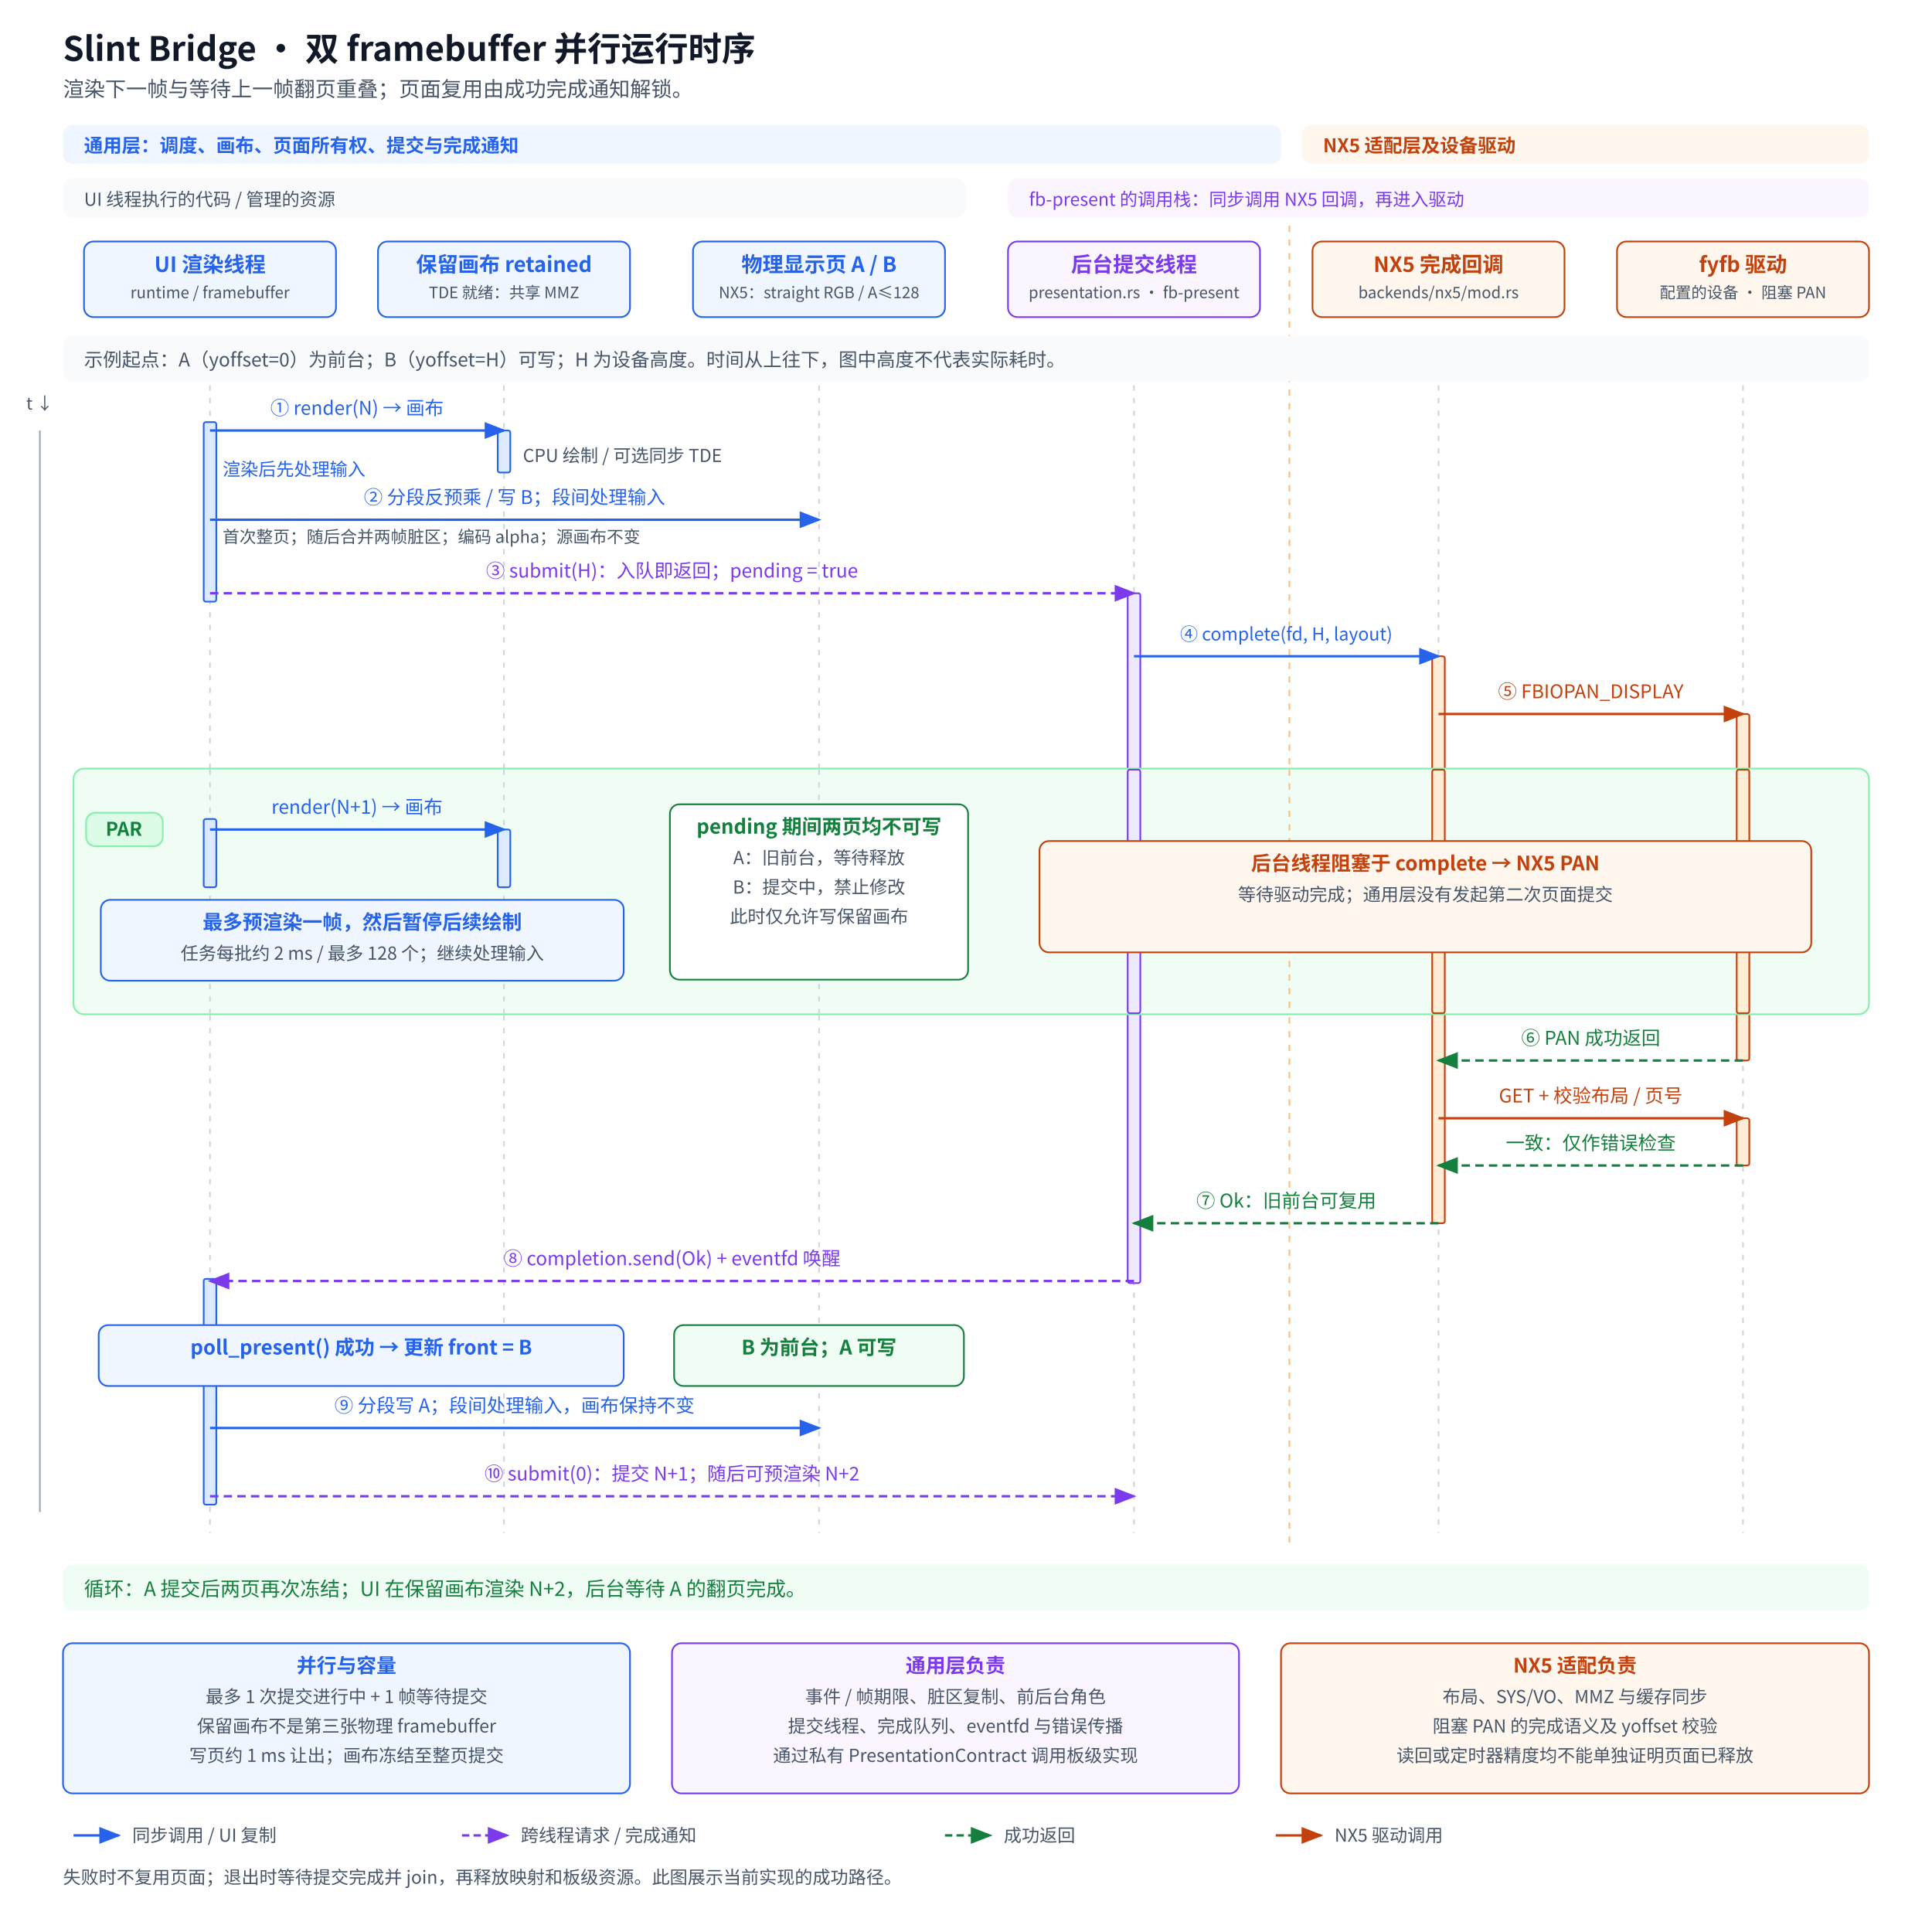
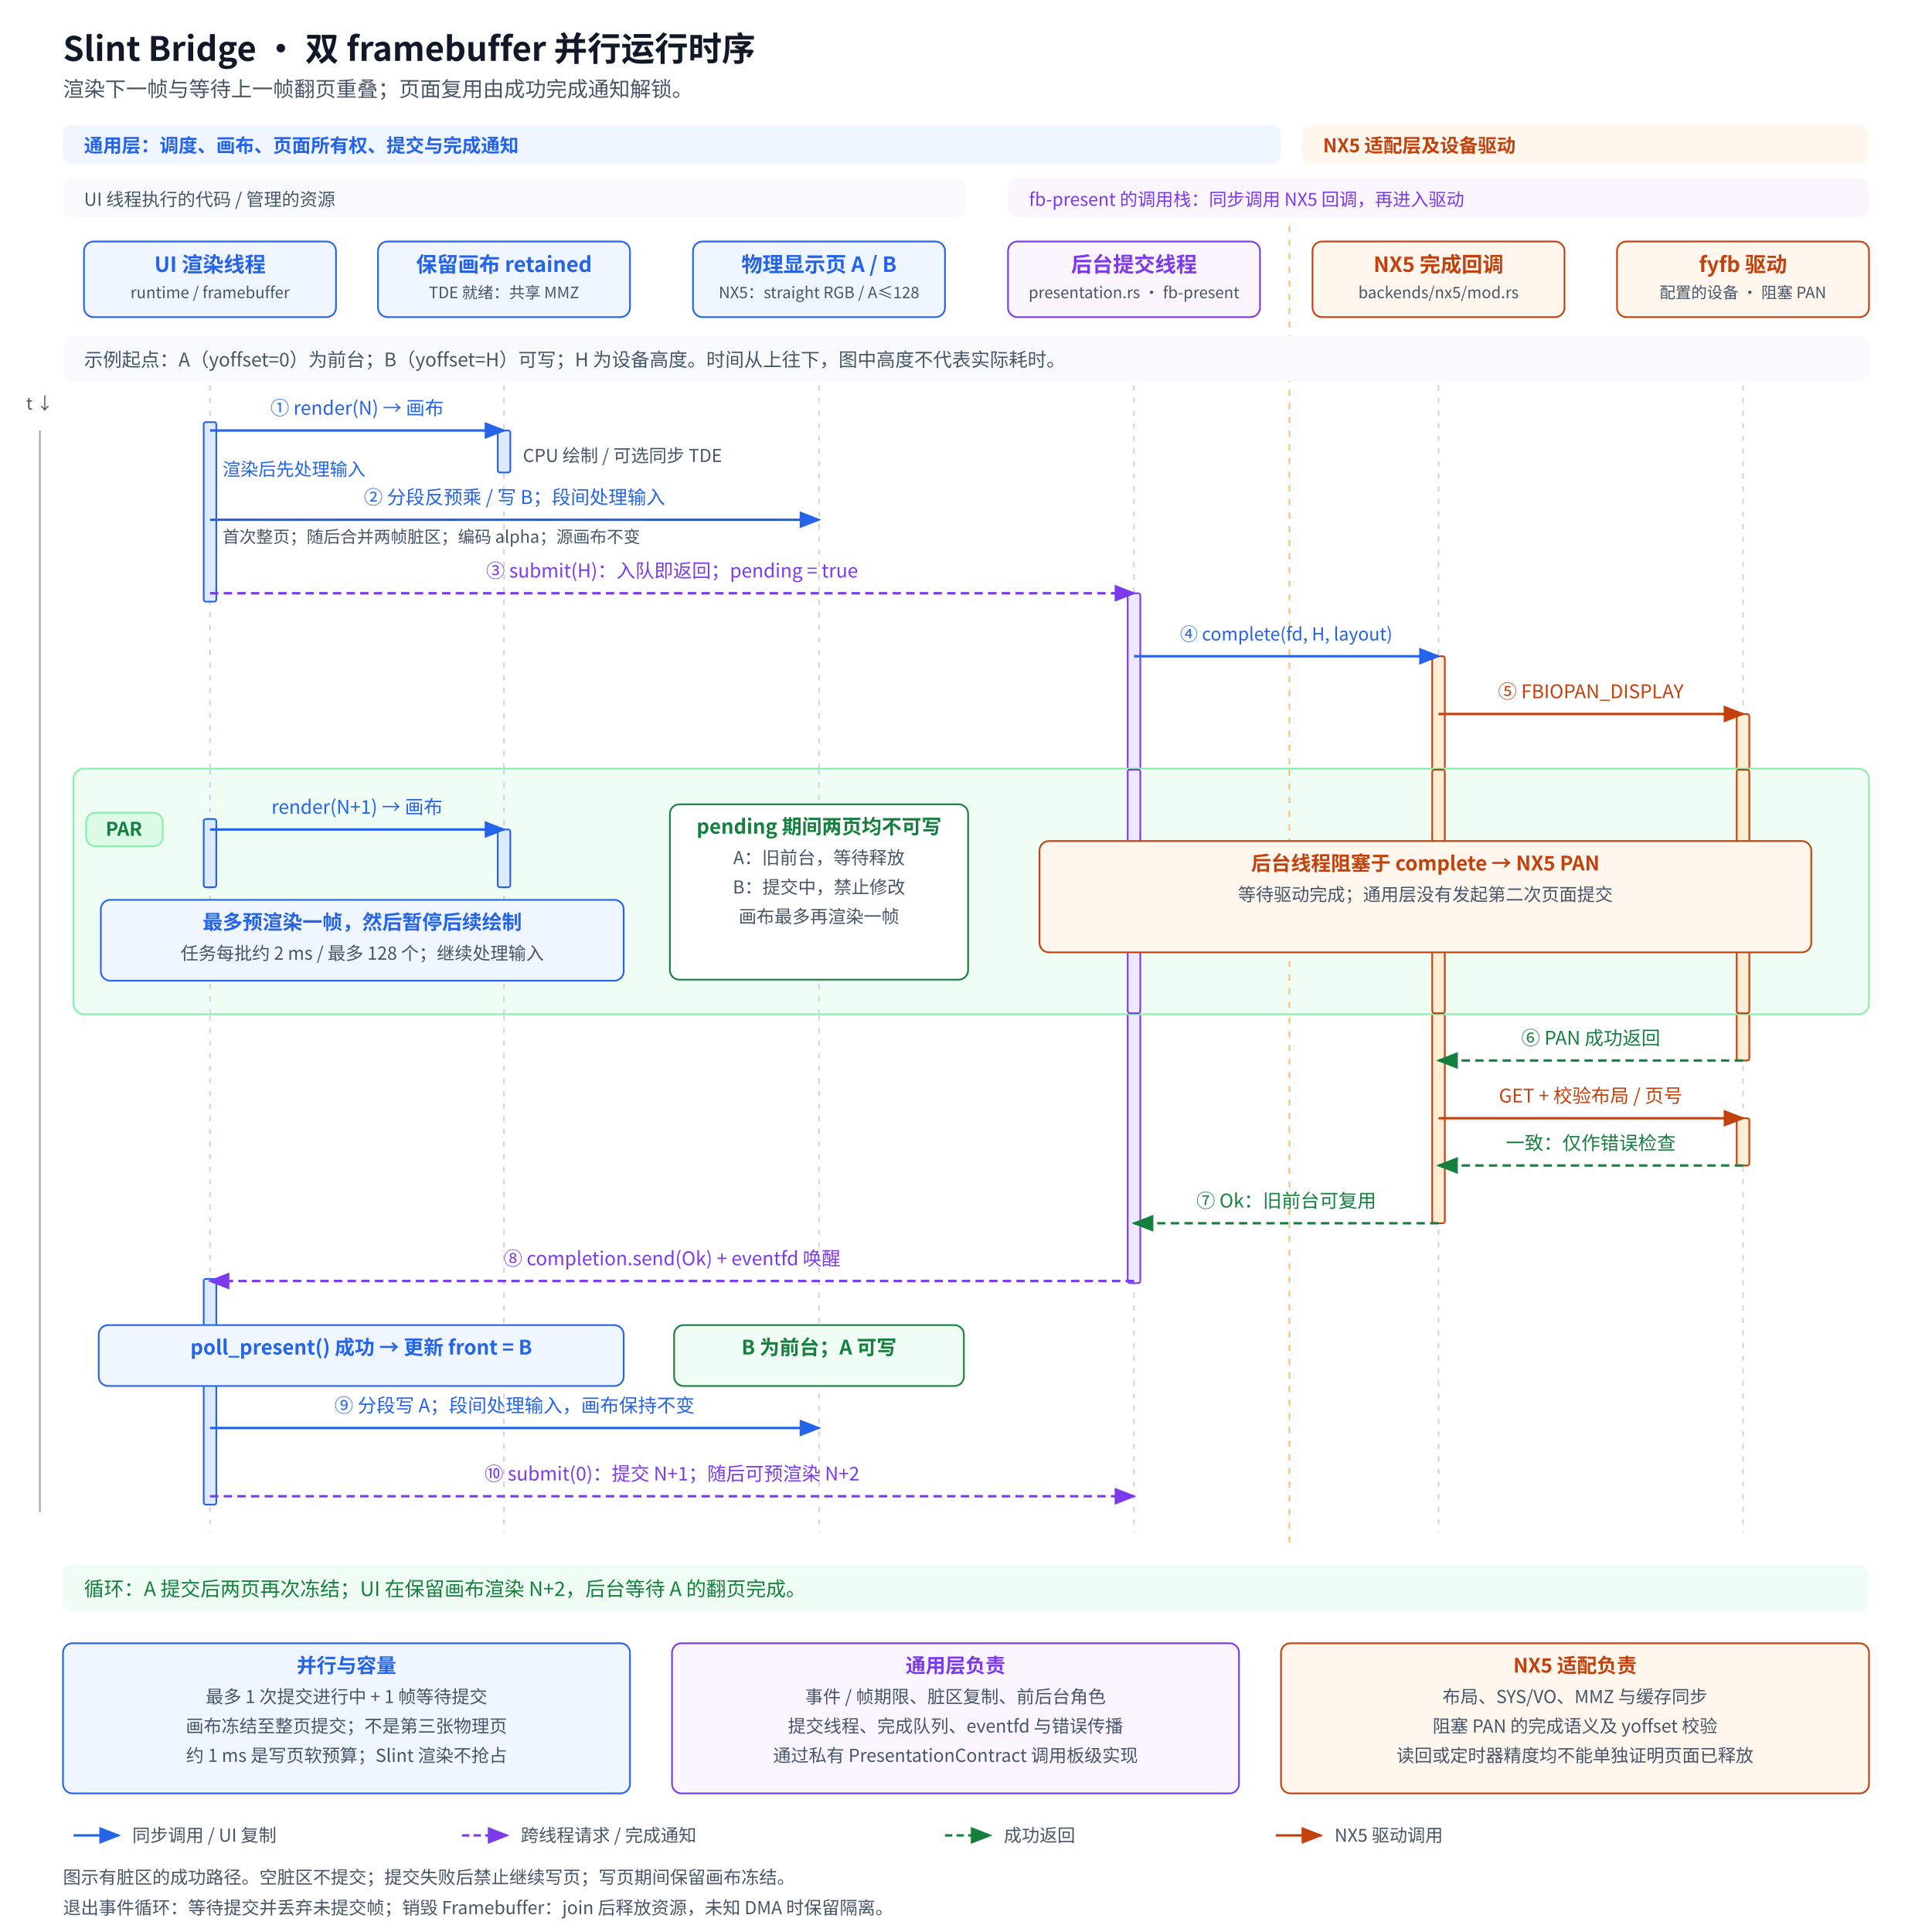
<svg xmlns="http://www.w3.org/2000/svg" width="1840" height="1840" viewBox="0 0 1840 1840" data-generator="fireworks-tech-graph" data-style-id="1" data-diagram-type="sequence" data-quality-profile="showcase">
  <style>text {font-family:'Noto Sans CJK SC','PingFang SC','Microsoft YaHei',sans-serif;}</style>
  <defs>
    <marker id="arrow-call" markerWidth="9" markerHeight="7" refX="8" refY="3.5" orient="auto">
      <path d="M0,0 L9,3.5 L0,7 Z" fill="#2563eb" />
    </marker>
    <marker id="arrow-async" markerWidth="9" markerHeight="7" refX="8" refY="3.5" orient="auto">
      <path d="M0,0 L9,3.5 L0,7 Z" fill="#7c3aed" />
    </marker>
    <marker id="arrow-return" markerWidth="9" markerHeight="7" refX="8" refY="3.5" orient="auto">
      <path d="M0,0 L9,3.5 L0,7 Z" fill="#15803d" />
    </marker>
    <marker id="arrow-driver" markerWidth="9" markerHeight="7" refX="8" refY="3.5" orient="auto">
      <path d="M0,0 L9,3.5 L0,7 Z" fill="#c2410c" />
    </marker>
  </defs>
  <rect data-graph-role="background" x="0" y="0" width="1840" height="1840" rx="0" fill="#ffffff" stroke="none" stroke-width="1.6" />
  <text id="text-1" data-graph-role="label" data-graph-bounds="60.00,26,718.70,62" x="60" y="58" text-anchor="start" font-size="32" font-weight="700" fill="#111827">Slint Bridge · 双 framebuffer 并行运行时序</text>
  <text id="text-2" data-graph-role="label" data-graph-bounds="60.00,72,660.00,96" x="60" y="92" text-anchor="start" font-size="20" font-weight="400" fill="#475569">渲染下一帧与等待上一帧翻页重叠；页面复用由成功完成通知解锁。</text>
  <rect data-graph-role="decoration" x="60" y="119" width="1160" height="37" rx="9" fill="#eff6ff" stroke="none" stroke-width="1.6" />
  <rect data-graph-role="decoration" x="1240" y="119" width="540" height="37" rx="9" fill="#fff7ed" stroke="none" stroke-width="1.6" />
  <text id="text-3" data-graph-role="label" data-graph-bounds="80.00,127,494.00,149" x="80" y="145" text-anchor="start" font-size="18" font-weight="600" fill="#2563eb">通用层：调度、画布、页面所有权、提交与完成通知</text>
  <text id="text-4" data-graph-role="label" data-graph-bounds="1260.00,127,1443.48,149" x="1260" y="145" text-anchor="start" font-size="18" font-weight="600" fill="#c2410c">NX5 适配层及设备驱动</text>
  <rect data-graph-role="decoration" x="60" y="170" width="860" height="37" rx="9" fill="#f8fafc" stroke="none" stroke-width="1.6" />
  <rect data-graph-role="decoration" x="960" y="170" width="820" height="37" rx="9" fill="#faf5ff" stroke="none" stroke-width="1.6" />
  <text id="text-5" data-graph-role="label" data-graph-bounds="80.00,179,319.33,200" x="80" y="196" text-anchor="start" font-size="17" font-weight="500" fill="#475569">UI 线程执行的代码 / 管理的资源</text>
  <text id="text-6" data-graph-role="label" data-graph-bounds="980.00,179,1394.50,200" x="980" y="196" text-anchor="start" font-size="17" font-weight="500" fill="#7c3aed">fb-present 的调用栈：同步调用 NX5 回调，再进入驱动</text>
  <rect id="ui" data-graph-bounds="80,230,320,302" data-node-id="ui" data-graph-role="node" x="80" y="230" width="240" height="72" rx="9" fill="#eff6ff" stroke="#2563eb" stroke-width="1.6" />
  <text id="text-7" data-graph-role="content" x="200" y="259" text-anchor="middle" font-size="20" font-weight="600" fill="#2563eb">UI 渲染线程</text>
  <text id="text-8" data-graph-role="content" x="200" y="284" text-anchor="middle" font-size="15" font-weight="400" fill="#475569">runtime / framebuffer</text>
  <line data-graph-role="decoration" x1="200" y1="367" x2="200" y2="1460" stroke="#cbd5e1" stroke-width="1.5" stroke-dasharray="5 7" />
  <rect id="canvas" data-graph-bounds="360,230,600,302" data-node-id="canvas" data-graph-role="node" x="360" y="230" width="240" height="72" rx="9" fill="#eff6ff" stroke="#2563eb" stroke-width="1.6" />
  <text id="text-9" data-graph-role="content" x="480" y="259" text-anchor="middle" font-size="20" font-weight="600" fill="#2563eb">保留画布 retained</text>
  <text id="text-10" data-graph-role="content" x="480" y="284" text-anchor="middle" font-size="15" font-weight="400" fill="#475569">TDE 就绪：共享 MMZ</text>
  <line data-graph-role="decoration" x1="480" y1="367" x2="480" y2="1460" stroke="#cbd5e1" stroke-width="1.5" stroke-dasharray="5 7" />
  <rect id="pages" data-graph-bounds="660,230,900,302" data-node-id="pages" data-graph-role="node" x="660" y="230" width="240" height="72" rx="9" fill="#eff6ff" stroke="#2563eb" stroke-width="1.6" />
  <text id="text-11" data-graph-role="content" x="780" y="259" text-anchor="middle" font-size="20" font-weight="600" fill="#2563eb">物理显示页 A / B</text>
  <text id="text-12" data-graph-role="content" x="780" y="284" text-anchor="middle" font-size="15" font-weight="400" fill="#475569">NX5：straight RGB / A≤128</text>
  <line data-graph-role="decoration" x1="780" y1="367" x2="780" y2="1460" stroke="#cbd5e1" stroke-width="1.5" stroke-dasharray="5 7" />
  <rect id="worker" data-graph-bounds="960,230,1200,302" data-node-id="worker" data-graph-role="node" x="960" y="230" width="240" height="72" rx="9" fill="#faf5ff" stroke="#7c3aed" stroke-width="1.6" />
  <text id="text-13" data-graph-role="content" x="1080" y="259" text-anchor="middle" font-size="20" font-weight="600" fill="#7c3aed">后台提交线程</text>
  <text id="text-14" data-graph-role="content" x="1080" y="284" text-anchor="middle" font-size="15" font-weight="400" fill="#475569">presentation.rs · fb-present</text>
  <line data-graph-role="decoration" x1="1080" y1="367" x2="1080" y2="1460" stroke="#cbd5e1" stroke-width="1.5" stroke-dasharray="5 7" />
  <rect id="nx5" data-graph-bounds="1250,230,1490,302" data-node-id="nx5" data-graph-role="node" x="1250" y="230" width="240" height="72" rx="9" fill="#fff7ed" stroke="#c2410c" stroke-width="1.6" />
  <text id="text-15" data-graph-role="content" x="1370" y="259" text-anchor="middle" font-size="20" font-weight="600" fill="#c2410c">NX5 完成回调</text>
  <text id="text-16" data-graph-role="content" x="1370" y="284" text-anchor="middle" font-size="15" font-weight="400" fill="#475569">backends/nx5/mod.rs</text>
  <line data-graph-role="decoration" x1="1370" y1="367" x2="1370" y2="1460" stroke="#cbd5e1" stroke-width="1.5" stroke-dasharray="5 7" />
  <rect id="driver" data-graph-bounds="1540,230,1780,302" data-node-id="driver" data-graph-role="node" x="1540" y="230" width="240" height="72" rx="9" fill="#fff7ed" stroke="#c2410c" stroke-width="1.6" />
  <text id="text-17" data-graph-role="content" x="1660" y="259" text-anchor="middle" font-size="20" font-weight="600" fill="#c2410c">fyfb 驱动</text>
  <text id="text-18" data-graph-role="content" x="1660" y="284" text-anchor="middle" font-size="15" font-weight="400" fill="#475569">配置的设备 · 阻塞 PAN</text>
  <line data-graph-role="decoration" x1="1660" y1="367" x2="1660" y2="1460" stroke="#cbd5e1" stroke-width="1.5" stroke-dasharray="5 7" />
  <line data-graph-role="decoration" x1="1228" y1="215" x2="1228" y2="1475" stroke="#fdba74" stroke-width="1.5" stroke-dasharray="6 7" />
  <rect data-graph-role="decoration" x="60" y="320" width="1720" height="43" rx="9" fill="#f8fafc" stroke="none" stroke-width="1.6" />
  <text id="text-19" data-graph-role="label" data-graph-bounds="80.00,331,1014.31,353" x="80" y="349" text-anchor="start" font-size="18" font-weight="400" fill="#475569">示例起点：A（yoffset=0）为前台；B（yoffset=H）可写；H 为设备高度。时间从上往下，图中高度不代表实际耗时。</text>
  <text id="text-20" data-graph-role="label" data-graph-bounds="25.00,374,50.61,394" x="25" y="390" text-anchor="start" font-size="16" font-weight="400" fill="#475569">t ↓</text>
  <line data-graph-role="decoration" x1="38" y1="410" x2="38" y2="1440" stroke="#94a3b8" stroke-width="1.5" />
  <rect data-graph-role="decoration" x="194" y="402" width="12" height="171" rx="2" fill="#dbeafe" stroke="#2563eb" stroke-width="1.6" />
  <rect data-graph-role="decoration" x="474" y="410" width="12" height="40" rx="2" fill="#dbeafe" stroke="#2563eb" stroke-width="1.6" />
  <rect data-graph-role="decoration" x="194" y="780" width="12" height="65" rx="2" fill="#dbeafe" stroke="#2563eb" stroke-width="1.6" />
  <rect data-graph-role="decoration" x="474" y="790" width="12" height="55" rx="2" fill="#dbeafe" stroke="#2563eb" stroke-width="1.6" />
  <rect data-graph-role="decoration" x="194" y="1218" width="12" height="215" rx="2" fill="#dbeafe" stroke="#2563eb" stroke-width="1.6" />
  <rect data-graph-role="decoration" x="1074" y="565" width="12" height="657" rx="2" fill="#ede9fe" stroke="#7c3aed" stroke-width="1.6" />
  <rect data-graph-role="decoration" x="1364" y="625" width="12" height="540" rx="2" fill="#ffedd5" stroke="#c2410c" stroke-width="1.6" />
  <rect data-graph-role="decoration" x="1654" y="680" width="12" height="330" rx="2" fill="#ffedd5" stroke="#c2410c" stroke-width="1.6" />
  <rect data-graph-role="decoration" x="1654" y="1065" width="12" height="45" rx="2" fill="#ffedd5" stroke="#c2410c" stroke-width="1.6" />
  <line id="render-n" data-graph-role="edge" data-edge-id="render-n" data-source="ui" data-target="canvas" x1="200" y1="410" x2="480" y2="410" stroke="#2563eb" stroke-width="2.3" marker-end="url(#arrow-call)" />
  <text id="text-21" data-graph-role="label" data-owner="render-n" data-graph-bounds="257.45,377,422.55,399" x="340.0" y="395" text-anchor="middle" font-size="18" font-weight="500" fill="#2563eb">① render(N) → 画布</text>
  <text id="text-22" data-graph-role="label" data-graph-bounds="498.00,423,687.67,444" x="498" y="440" text-anchor="start" font-size="17" font-weight="400" fill="#475569">CPU 绘制 / 可选同步 TDE</text>
  <text id="text-23" data-graph-role="label" data-graph-bounds="212.00,436,348.00,457" x="212" y="453" text-anchor="start" font-size="17" font-weight="400" fill="#2563eb">渲染后先处理输入</text>
  <text id="text-24" data-graph-role="label" data-graph-bounds="212.00,501,609.80,521" x="212" y="517" text-anchor="start" font-size="16" font-weight="400" fill="#475569">首次整页；随后合并两帧脏区；编码 alpha；源画布不变</text>
  <line id="copy-b" data-graph-role="edge" data-edge-id="copy-b" data-source="ui" data-target="pages" x1="200" y1="495" x2="780" y2="495" stroke="#2563eb" stroke-width="2.3" marker-end="url(#arrow-call)" />
  <text id="text-25" data-graph-role="label" data-owner="copy-b" data-graph-bounds="346.49,462,633.51,484" x="490.0" y="480" text-anchor="middle" font-size="18" font-weight="500" fill="#2563eb">② 分段反预乘 / 写 B；段间处理输入</text>
  <line id="submit-b" data-graph-role="edge" data-edge-id="submit-b" data-source="ui" data-target="worker" x1="200" y1="565" x2="1080" y2="565" stroke="#7c3aed" stroke-width="2.3" stroke-dasharray="8 5" marker-end="url(#arrow-async)" />
  <text id="text-26" data-graph-role="label" data-owner="submit-b" data-graph-bounds="462.88,532,817.12,554" x="640.0" y="550" text-anchor="middle" font-size="18" font-weight="500" fill="#7c3aed">③ submit(H)：入队即返回；pending = true</text>
  <line id="contract-b" data-graph-role="edge" data-edge-id="contract-b" data-source="worker" data-target="nx5" x1="1080" y1="625" x2="1370" y2="625" stroke="#2563eb" stroke-width="2.3" marker-end="url(#arrow-call)" />
  <text id="text-27" data-graph-role="label" data-owner="contract-b" data-graph-bounds="1123.83,593,1326.17,614" x="1225.0" y="610" text-anchor="middle" font-size="17" font-weight="500" fill="#2563eb">④ complete(fd, H, layout)</text>
  <line id="pan-b" data-graph-role="edge" data-edge-id="pan-b" data-source="nx5" data-target="driver" x1="1370" y1="680" x2="1660" y2="680" stroke="#c2410c" stroke-width="2.3" marker-end="url(#arrow-driver)" />
  <text id="text-28" data-graph-role="label" data-owner="pan-b" data-graph-bounds="1426.66,647,1603.34,669" x="1515.0" y="665" text-anchor="middle" font-size="18" font-weight="500" fill="#c2410c">⑤ FBIOPAN_DISPLAY</text>
  <rect data-graph-role="decoration" x="70" y="732" width="1710" height="234" rx="10" fill="#f0fdf4" stroke="#86efac" stroke-width="1.6" />
  <line data-graph-role="decoration" x1="200" y1="733" x2="200" y2="965" stroke="#cbd5e1" stroke-width="1.5" stroke-dasharray="5 7" />
  <line data-graph-role="decoration" x1="480" y1="733" x2="480" y2="965" stroke="#cbd5e1" stroke-width="1.5" stroke-dasharray="5 7" />
  <line data-graph-role="decoration" x1="780" y1="733" x2="780" y2="965" stroke="#cbd5e1" stroke-width="1.5" stroke-dasharray="5 7" />
  <line data-graph-role="decoration" x1="1080" y1="733" x2="1080" y2="965" stroke="#cbd5e1" stroke-width="1.5" stroke-dasharray="5 7" />
  <line data-graph-role="decoration" x1="1370" y1="733" x2="1370" y2="965" stroke="#cbd5e1" stroke-width="1.5" stroke-dasharray="5 7" />
  <line data-graph-role="decoration" x1="1660" y1="733" x2="1660" y2="965" stroke="#cbd5e1" stroke-width="1.5" stroke-dasharray="5 7" />
  <line data-graph-role="decoration" x1="1228" y1="733" x2="1228" y2="965" stroke="#fdba74" stroke-width="1.5" stroke-dasharray="6 7" />
  <rect data-graph-role="decoration" x="194" y="780" width="12" height="65" rx="2" fill="#dbeafe" stroke="#2563eb" stroke-width="1.6" />
  <rect data-graph-role="decoration" x="474" y="790" width="12" height="55" rx="2" fill="#dbeafe" stroke="#2563eb" stroke-width="1.6" />
  <rect data-graph-role="decoration" x="1074" y="733" width="12" height="232" rx="2" fill="#ede9fe" stroke="#7c3aed" stroke-width="1.6" />
  <rect data-graph-role="decoration" x="1364" y="733" width="12" height="232" rx="2" fill="#ffedd5" stroke="#c2410c" stroke-width="1.6" />
  <rect data-graph-role="decoration" x="1654" y="733" width="12" height="232" rx="2" fill="#ffedd5" stroke="#c2410c" stroke-width="1.6" />
  <rect data-graph-role="decoration" x="82" y="774" width="73" height="32" rx="9" fill="#dcfce7" stroke="#86efac" stroke-width="1.6" />
  <text id="text-29" data-graph-role="content" x="118" y="796" text-anchor="middle" font-size="18" font-weight="700" fill="#15803d">PAR</text>
  <line id="render-next" data-graph-role="edge" data-edge-id="render-next" data-source="ui" data-target="canvas" x1="200" y1="790" x2="480" y2="790" stroke="#2563eb" stroke-width="2.3" marker-end="url(#arrow-call)" />
  <text id="text-30" data-graph-role="label" data-owner="render-next" data-graph-bounds="258.48,757,421.52,779" x="340.0" y="775" text-anchor="middle" font-size="18" font-weight="500" fill="#2563eb">render(N+1) → 画布</text>
  <rect id="ui-work" data-graph-bounds="96,857,594,934" data-graph-role="reserved" x="96" y="857" width="498" height="77" rx="9" fill="#eff6ff" stroke="#2563eb" stroke-width="1.6" />
  <text id="text-31" data-graph-role="content" x="345.0" y="885" text-anchor="middle" font-size="19" font-weight="600" fill="#2563eb">最多预渲染一帧，然后暂停后续绘制</text>
  <text id="text-32" data-graph-role="content" x="345.0" y="914" text-anchor="middle" font-size="17" font-weight="400" fill="#475569">任务每批约 2 ms / 最多 128 个；继续处理输入</text>
  <rect id="frozen-pages" data-graph-bounds="638,766,922,933" data-graph-role="reserved" x="638" y="766" width="284" height="167" rx="9" fill="#ffffff" stroke="#15803d" stroke-width="1.6" />
  <text id="text-33" data-graph-role="content" x="780.0" y="794" text-anchor="middle" font-size="19" font-weight="600" fill="#15803d">pending 期间两页均不可写</text>
  <text id="text-34" data-graph-role="content" x="780.0" y="823" text-anchor="middle" font-size="17" font-weight="400" fill="#475569">A：旧前台，等待释放</text>
  <text id="text-35" data-graph-role="content" x="780.0" y="851" text-anchor="middle" font-size="17" font-weight="400" fill="#475569">B：提交中，禁止修改</text>
-   <text id="text-36" data-graph-role="content" x="780.0" y="879" text-anchor="middle" font-size="17" font-weight="400" fill="#475569">此时仅允许写保留画布</text>
+   <text id="text-36" data-graph-role="content" x="780.0" y="879" text-anchor="middle" font-size="17" font-weight="400" fill="#475569">画布最多再渲染一帧</text>
  <rect id="blocked-worker" data-graph-bounds="990,801,1725,907" data-graph-role="reserved" x="990" y="801" width="735" height="106" rx="9" fill="#fff7ed" stroke="#c2410c" stroke-width="1.6" />
  <text id="text-37" data-graph-role="content" x="1357.5" y="829" text-anchor="middle" font-size="19" font-weight="600" fill="#c2410c">后台线程阻塞于 complete → NX5 PAN</text>
  <text id="text-38" data-graph-role="content" x="1357.5" y="858" text-anchor="middle" font-size="17" font-weight="400" fill="#475569">等待驱动完成；通用层没有发起第二次页面提交</text>
  <line id="pan-done" data-graph-role="edge" data-edge-id="pan-done" data-source="driver" data-target="nx5" x1="1660" y1="1010" x2="1370" y2="1010" stroke="#15803d" stroke-width="2.3" stroke-dasharray="8 5" marker-end="url(#arrow-return)" />
  <text id="text-39" data-graph-role="label" data-owner="pan-done" data-graph-bounds="1448.80,977,1581.20,999" x="1515.0" y="995" text-anchor="middle" font-size="18" font-weight="500" fill="#15803d">⑥ PAN 成功返回</text>
  <line id="get-offset" data-graph-role="edge" data-edge-id="get-offset" data-source="nx5" data-target="driver" x1="1370" y1="1065" x2="1660" y2="1065" stroke="#c2410c" stroke-width="2.3" marker-end="url(#arrow-driver)" />
  <text id="text-40" data-graph-role="label" data-owner="get-offset" data-graph-bounds="1427.52,1032,1602.48,1054" x="1515.0" y="1050" text-anchor="middle" font-size="18" font-weight="500" fill="#c2410c">GET + 校验布局 / 页号</text>
  <line id="checked-offset" data-graph-role="edge" data-edge-id="checked-offset" data-source="driver" data-target="nx5" x1="1660" y1="1110" x2="1370" y2="1110" stroke="#15803d" stroke-width="2.3" stroke-dasharray="8 5" marker-end="url(#arrow-return)" />
  <text id="text-41" data-graph-role="label" data-owner="checked-offset" data-graph-bounds="1434.00,1077,1596.00,1099" x="1515.0" y="1095" text-anchor="middle" font-size="18" font-weight="500" fill="#15803d">一致：仅作错误检查</text>
  <line id="contract-done" data-graph-role="edge" data-edge-id="contract-done" data-source="nx5" data-target="worker" x1="1370" y1="1165" x2="1080" y2="1165" stroke="#15803d" stroke-width="2.3" stroke-dasharray="8 5" marker-end="url(#arrow-return)" />
  <text id="text-42" data-graph-role="label" data-owner="contract-done" data-graph-bounds="1139.34,1132,1310.66,1154" x="1225.0" y="1150" text-anchor="middle" font-size="18" font-weight="500" fill="#15803d">⑦ Ok：旧前台可复用</text>
  <line id="wake-ui" data-graph-role="edge" data-edge-id="wake-ui" data-source="worker" data-target="ui" x1="1080" y1="1220" x2="200" y2="1220" stroke="#7c3aed" stroke-width="2.3" stroke-dasharray="8 5" marker-end="url(#arrow-async)" />
  <text id="text-43" data-graph-role="label" data-owner="wake-ui" data-graph-bounds="479.52,1187,800.48,1209" x="640.0" y="1205" text-anchor="middle" font-size="18" font-weight="500" fill="#7c3aed">⑧ completion.send(Ok) + eventfd 唤醒</text>
  <rect id="poll-success" data-graph-bounds="94,1262,594,1320" data-graph-role="reserved" x="94" y="1262" width="500" height="58" rx="9" fill="#eff6ff" stroke="#2563eb" stroke-width="1.6" />
  <text id="text-44" data-graph-role="content" x="344.0" y="1290" text-anchor="middle" font-size="19" font-weight="600" fill="#2563eb">poll_present() 成功 → 更新 front = B</text>
  <rect id="released-page" data-graph-bounds="642,1262,918,1320" data-graph-role="reserved" x="642" y="1262" width="276" height="58" rx="9" fill="#f0fdf4" stroke="#15803d" stroke-width="1.6" />
  <text id="text-45" data-graph-role="content" x="780.0" y="1290" text-anchor="middle" font-size="19" font-weight="600" fill="#15803d">B 为前台；A 可写</text>
  <line id="copy-a" data-graph-role="edge" data-edge-id="copy-a" data-source="ui" data-target="pages" x1="200" y1="1360" x2="780" y2="1360" stroke="#2563eb" stroke-width="2.3" marker-end="url(#arrow-call)" />
  <text id="text-46" data-graph-role="label" data-owner="copy-a" data-graph-bounds="318.50,1327,661.50,1349" x="490.0" y="1345" text-anchor="middle" font-size="18" font-weight="500" fill="#2563eb">⑨ 分段写 A；段间处理输入，画布保持不变</text>
  <line id="submit-a" data-graph-role="edge" data-edge-id="submit-a" data-source="ui" data-target="worker" x1="200" y1="1425" x2="1080" y2="1425" stroke="#7c3aed" stroke-width="2.3" stroke-dasharray="8 5" marker-end="url(#arrow-async)" />
  <text id="text-47" data-graph-role="label" data-owner="submit-a" data-graph-bounds="461.46,1392,818.54,1414" x="640.0" y="1410" text-anchor="middle" font-size="18" font-weight="500" fill="#7c3aed">⑩ submit(0)：提交 N+1；随后可预渲染 N+2</text>
  <rect data-graph-role="decoration" x="60" y="1490" width="1720" height="44" rx="9" fill="#f0fdf4" stroke="none" stroke-width="1.6" />
  <text id="text-48" data-graph-role="label" data-graph-bounds="80.00,1501,767.44,1524" x="80" y="1520" text-anchor="start" font-size="19" font-weight="500" fill="#15803d">循环：A 提交后两页再次冻结；UI 在保留画布渲染 N+2，后台等待 A 的翻页完成。</text>
  <rect id="capacity" data-graph-bounds="60,1565,600,1708" data-graph-role="reserved" x="60" y="1565" width="540" height="143" rx="9" fill="#eff6ff" stroke="#2563eb" stroke-width="1.6" />
  <text id="text-49" data-graph-role="content" x="330.0" y="1593" text-anchor="middle" font-size="19" font-weight="600" fill="#2563eb">并行与容量</text>
  <text id="text-50" data-graph-role="content" x="330.0" y="1622" text-anchor="middle" font-size="17" font-weight="400" fill="#475569">最多 1 次提交进行中 + 1 帧等待提交</text>
-   <text id="text-51" data-graph-role="content" x="330.0" y="1650" text-anchor="middle" font-size="17" font-weight="400" fill="#475569">保留画布不是第三张物理 framebuffer</text>
-   <text id="text-52" data-graph-role="content" x="330.0" y="1678" text-anchor="middle" font-size="17" font-weight="400" fill="#475569">写页约 1 ms 让出；画布冻结至整页提交</text>
+   <text id="text-51" data-graph-role="content" x="330.0" y="1650" text-anchor="middle" font-size="17" font-weight="400" fill="#475569">画布冻结至整页提交；不是第三张物理页</text>
+   <text id="text-52" data-graph-role="content" x="330.0" y="1678" text-anchor="middle" font-size="17" font-weight="400" fill="#475569">约 1 ms 是写页软预算；Slint 渲染不抢占</text>
  <rect id="generic-contract" data-graph-bounds="640,1565,1180,1708" data-graph-role="reserved" x="640" y="1565" width="540" height="143" rx="9" fill="#faf5ff" stroke="#7c3aed" stroke-width="1.6" />
  <text id="text-53" data-graph-role="content" x="910.0" y="1593" text-anchor="middle" font-size="19" font-weight="600" fill="#7c3aed">通用层负责</text>
  <text id="text-54" data-graph-role="content" x="910.0" y="1622" text-anchor="middle" font-size="17" font-weight="400" fill="#475569">事件 / 帧期限、脏区复制、前后台角色</text>
  <text id="text-55" data-graph-role="content" x="910.0" y="1650" text-anchor="middle" font-size="17" font-weight="400" fill="#475569">提交线程、完成队列、eventfd 与错误传播</text>
  <text id="text-56" data-graph-role="content" x="910.0" y="1678" text-anchor="middle" font-size="17" font-weight="400" fill="#475569">通过私有 PresentationContract 调用板级实现</text>
  <rect id="board-contract" data-graph-bounds="1220,1565,1780,1708" data-graph-role="reserved" x="1220" y="1565" width="560" height="143" rx="9" fill="#fff7ed" stroke="#c2410c" stroke-width="1.6" />
  <text id="text-57" data-graph-role="content" x="1500.0" y="1593" text-anchor="middle" font-size="19" font-weight="600" fill="#c2410c">NX5 适配负责</text>
  <text id="text-58" data-graph-role="content" x="1500.0" y="1622" text-anchor="middle" font-size="17" font-weight="400" fill="#475569">布局、SYS/VO、MMZ 与缓存同步</text>
  <text id="text-59" data-graph-role="content" x="1500.0" y="1650" text-anchor="middle" font-size="17" font-weight="400" fill="#475569">阻塞 PAN 的完成语义及 yoffset 校验</text>
  <text id="text-60" data-graph-role="content" x="1500.0" y="1678" text-anchor="middle" font-size="17" font-weight="400" fill="#475569">读回或定时器精度均不能单独证明页面已释放</text>
  <line data-graph-role="decoration" x1="70" y1="1748" x2="113" y2="1748" stroke="#2563eb" stroke-width="2.3" marker-end="url(#arrow-call)" />
  <text id="text-61" data-graph-role="label" data-graph-bounds="126.00,1737,263.33,1758" x="126" y="1754" text-anchor="start" font-size="17" font-weight="400" fill="#475569">同步调用 / UI 复制</text>
  <line data-graph-role="decoration" x1="440" y1="1748" x2="483" y2="1748" stroke="#7c3aed" stroke-width="2.3" stroke-dasharray="7 4" marker-end="url(#arrow-async)" />
  <text id="text-62" data-graph-role="label" data-graph-bounds="496.00,1737,663.28,1758" x="496" y="1754" text-anchor="start" font-size="17" font-weight="400" fill="#475569">跨线程请求 / 完成通知</text>
  <line data-graph-role="decoration" x1="900" y1="1748" x2="943" y2="1748" stroke="#15803d" stroke-width="2.3" stroke-dasharray="7 4" marker-end="url(#arrow-return)" />
  <text id="text-63" data-graph-role="label" data-graph-bounds="956.00,1737,1024.00,1758" x="956" y="1754" text-anchor="start" font-size="17" font-weight="400" fill="#475569">成功返回</text>
  <line data-graph-role="decoration" x1="1215" y1="1748" x2="1258" y2="1748" stroke="#c2410c" stroke-width="2.3" marker-end="url(#arrow-driver)" />
  <text id="text-64" data-graph-role="label" data-graph-bounds="1271.00,1737,1374.28,1758" x="1271" y="1754" text-anchor="start" font-size="17" font-weight="400" fill="#475569">NX5 驱动调用</text>
-   <text id="text-65" data-graph-role="label" data-graph-bounds="60.00,1777,858.83,1798" x="60" y="1794" text-anchor="start" font-size="17" font-weight="400" fill="#475569">失败时不复用页面；退出时等待提交完成并 join，再释放映射和板级资源。此图展示当前实现的成功路径。</text>
+   <text id="text-65" data-graph-role="label" data-graph-bounds="60.00,1777,757.00,1798" x="60" y="1794" text-anchor="start" font-size="17" font-weight="400" fill="#475569">图示有脏区的成功路径。空脏区不提交；提交失败后禁止继续写页；写页期间保留画布冻结。</text>
+   <text id="text-66" data-graph-role="label" data-graph-bounds="60.00,1806,850.58,1827" x="60" y="1823" text-anchor="start" font-size="17" font-weight="400" fill="#475569">退出事件循环：等待提交并丢弃未提交帧；销毁 Framebuffer：join 后释放资源，未知 DMA 时保留隔离。</text>
</svg>
